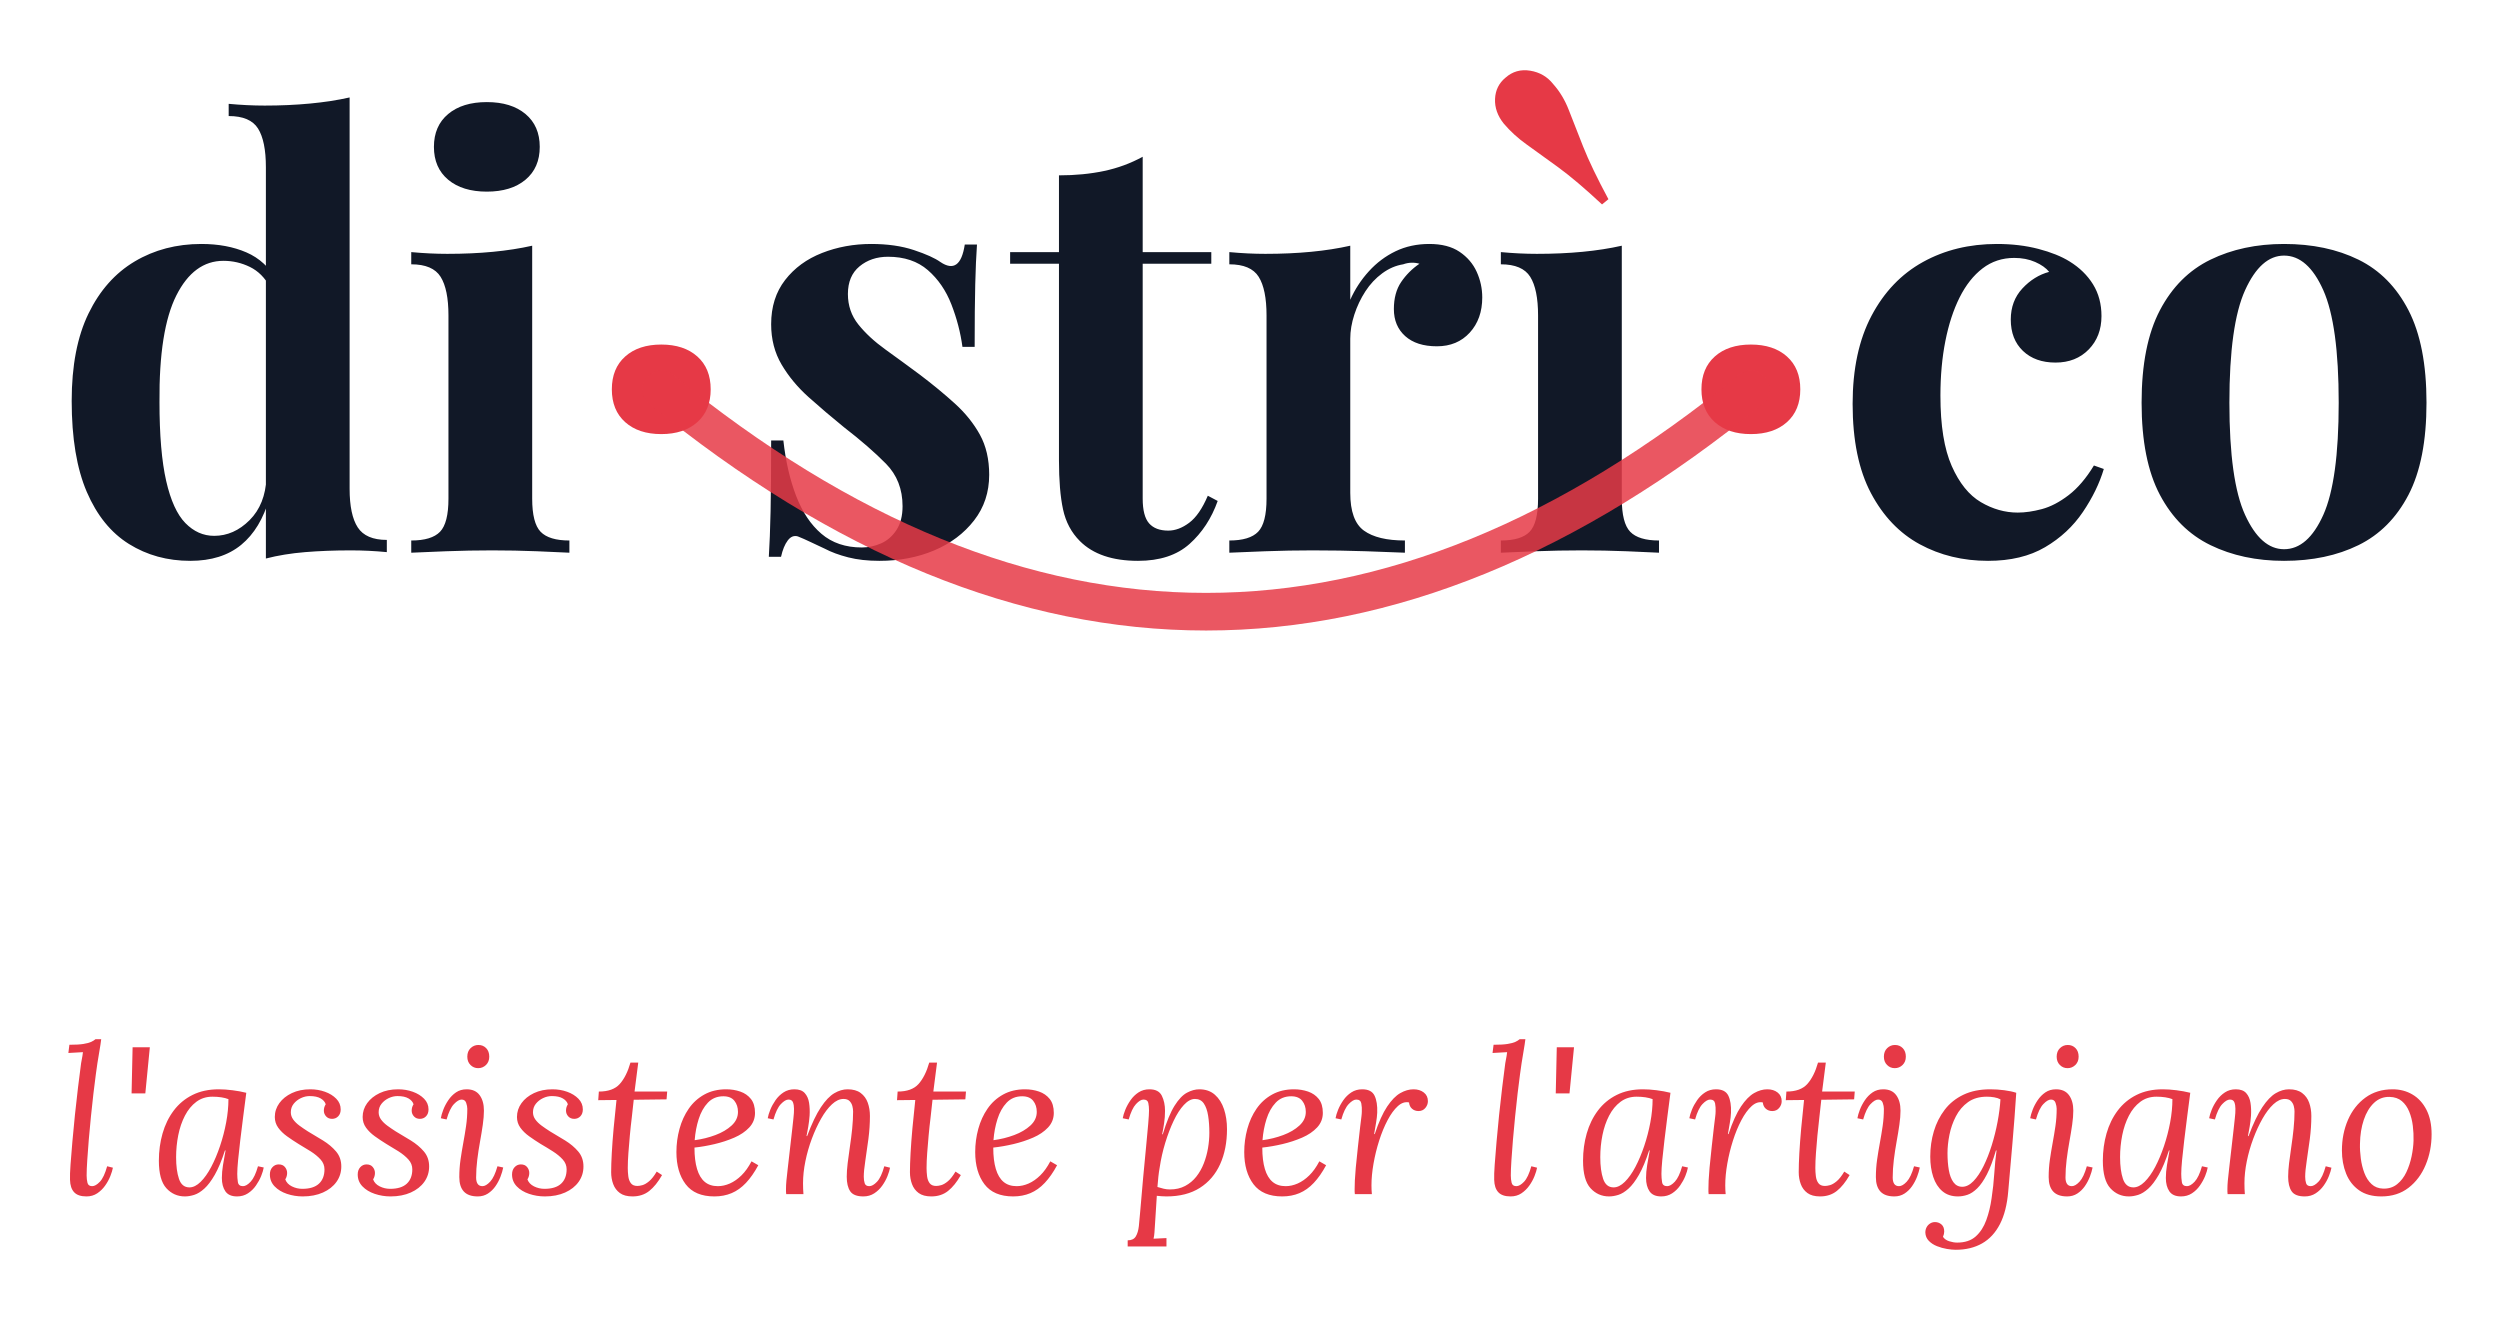
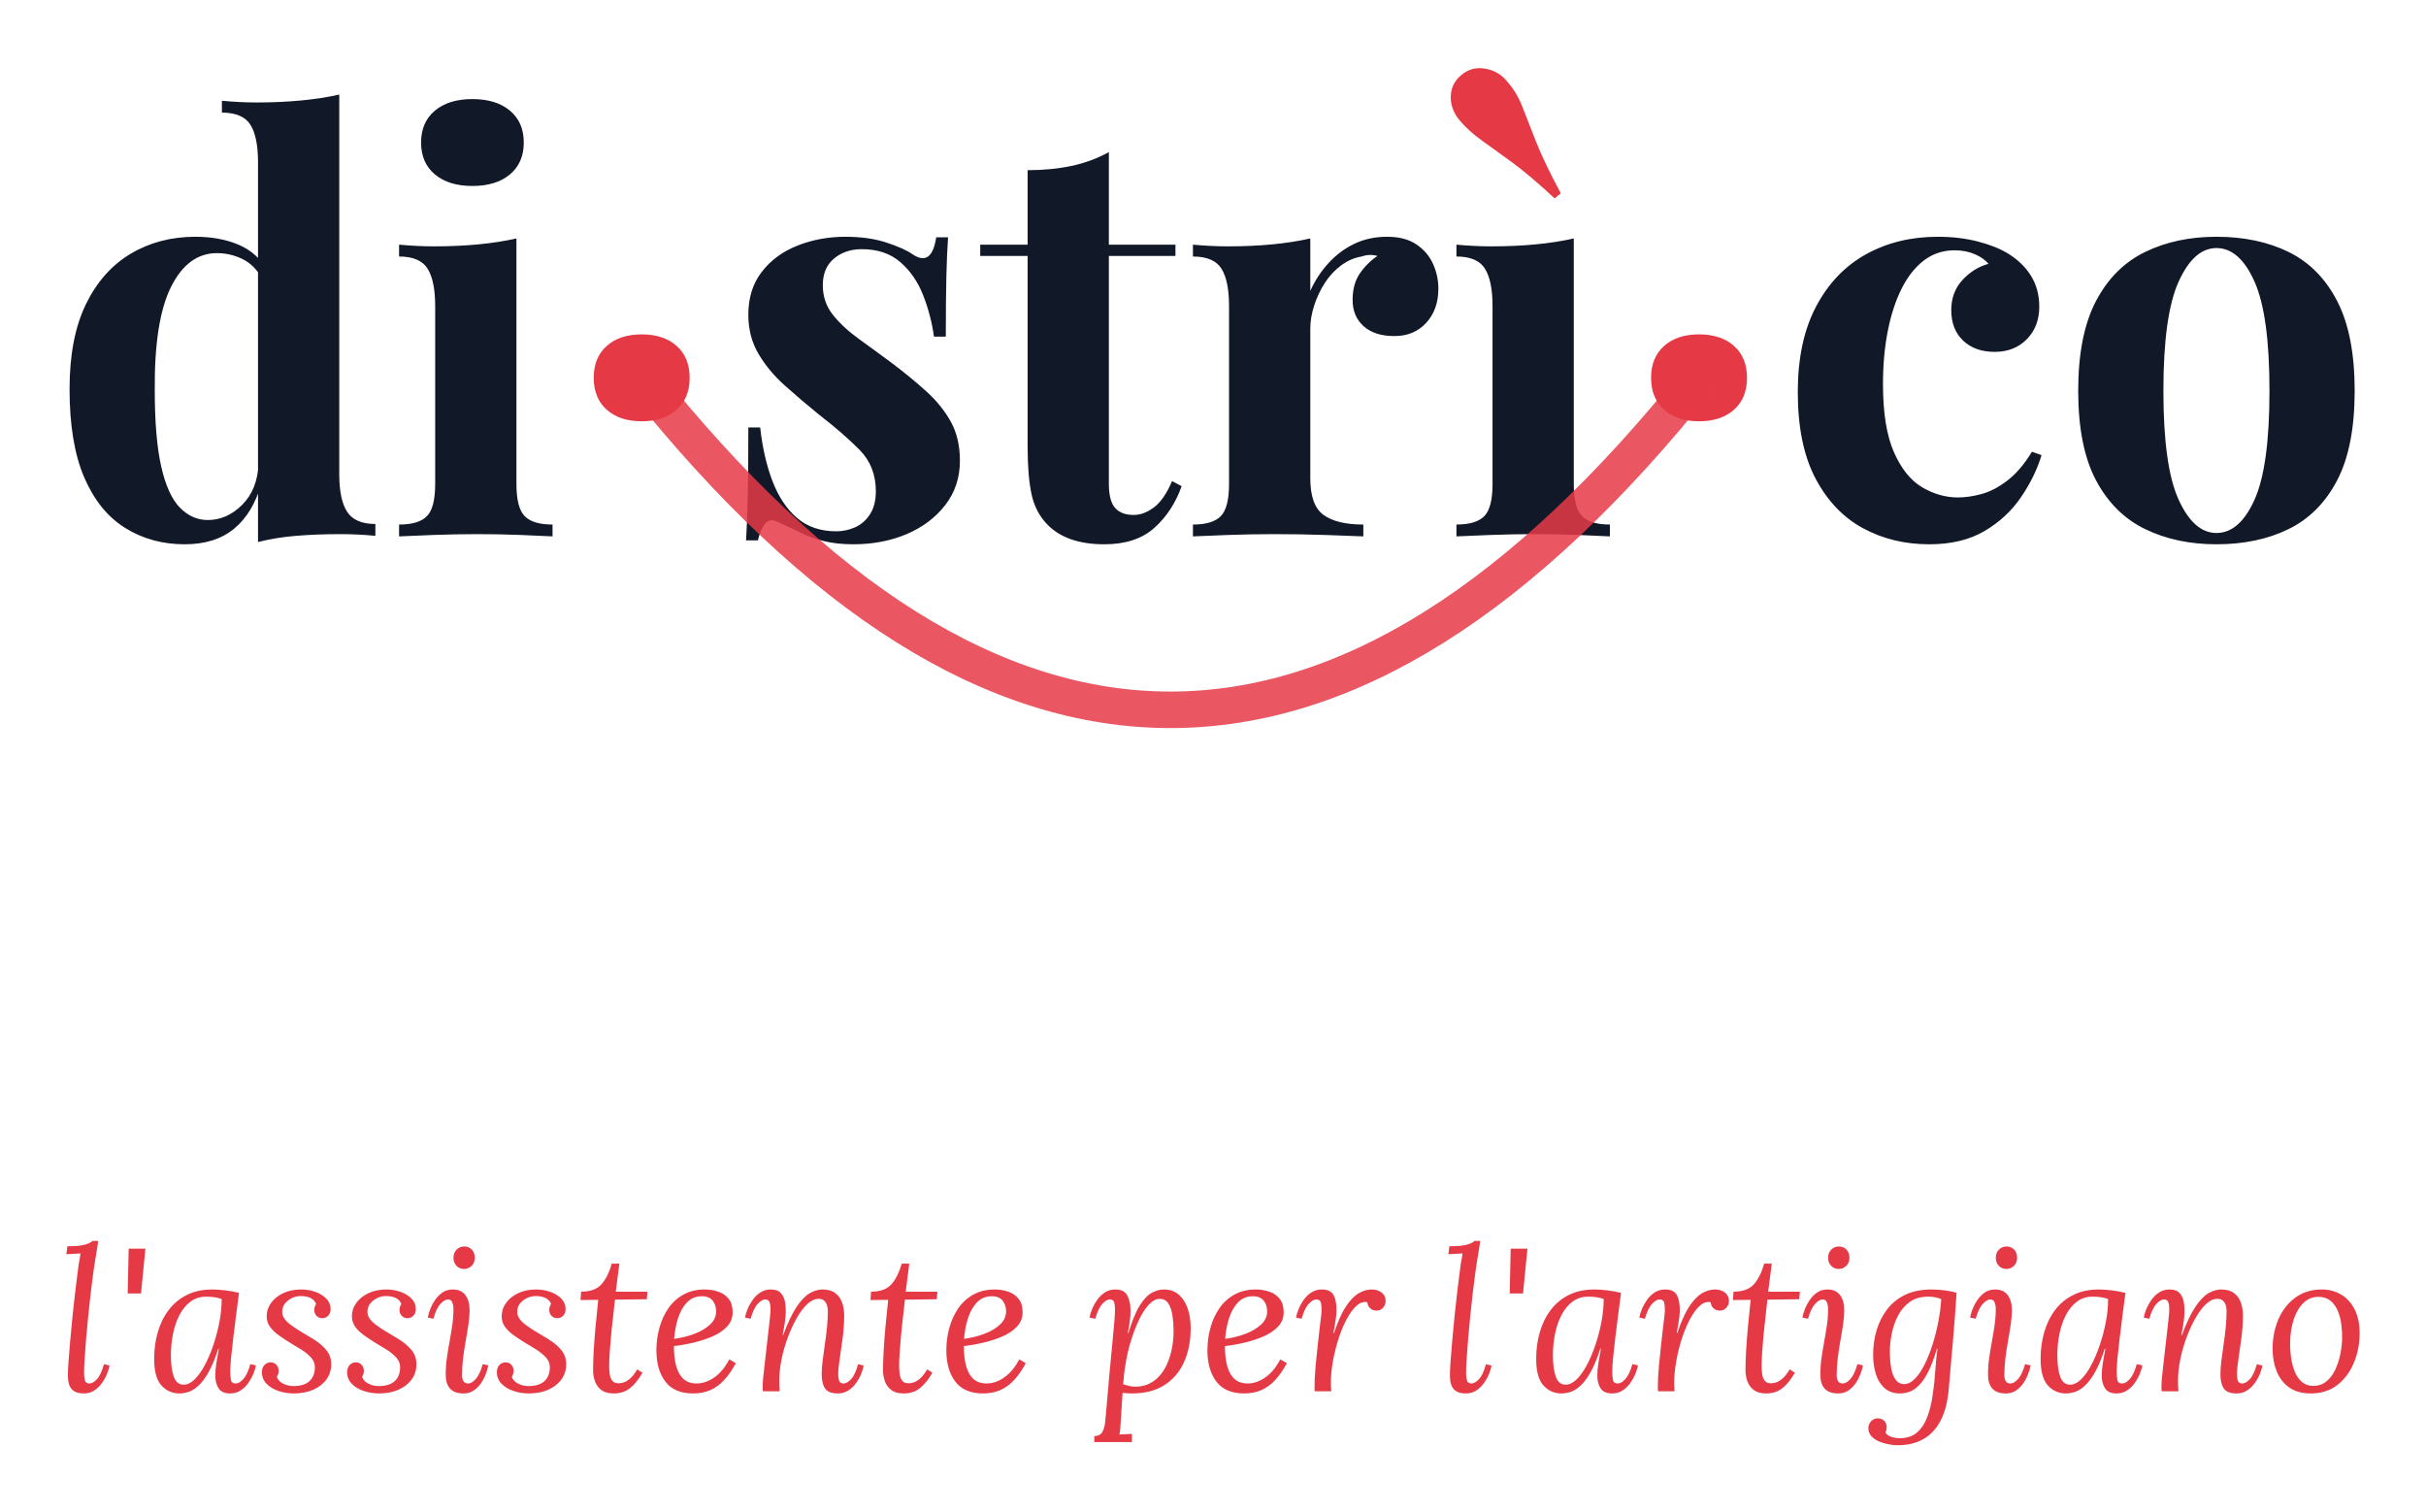
- <svg xmlns="http://www.w3.org/2000/svg" viewBox="-2.90 -32.32 146.19 77.08" role="img" aria-label="Districo - l'assistente per l'artigiano">
+ <svg xmlns="http://www.w3.org/2000/svg" viewBox="-2.90 -32.32 146.19 91.08" role="img" aria-label="Districo - l'assistente per l'artigiano">
  <path d="M17.544 -26.622V-3.74Q17.544 -2.21 18.02 -1.479Q18.496 -0.748 19.72 -0.748V-0.034Q18.666 -0.136 17.612 -0.136Q16.184 -0.136 14.943 -0.034Q13.702 0.068 12.648 0.34V-22.542Q12.648 -24.072 12.189 -24.803Q11.73 -25.534 10.472 -25.534V-26.248Q11.56 -26.146 12.58 -26.146Q13.974 -26.146 15.232 -26.265Q16.49 -26.384 17.544 -26.622ZM8.874 -18.054Q10.37 -18.054 11.509 -17.561Q12.648 -17.068 13.294 -15.912L12.886 -15.538Q12.444 -16.354 11.713 -16.711Q10.982 -17.068 10.166 -17.068Q8.432 -17.068 7.412 -15.045Q6.392 -13.022 6.426 -8.806Q6.426 -5.916 6.817 -4.199Q7.208 -2.482 7.939 -1.734Q8.67 -0.986 9.622 -0.986Q10.778 -0.986 11.696 -1.904Q12.614 -2.822 12.682 -4.386L12.852 -3.196Q12.342 -1.394 11.203 -0.459Q10.064 0.476 8.228 0.476Q6.222 0.476 4.641 -0.51Q3.06 -1.496 2.176 -3.553Q1.292 -5.61 1.292 -8.874Q1.292 -11.968 2.278 -13.991Q3.264 -16.014 4.981 -17.034Q6.698 -18.054 8.874 -18.054Z M25.568 -26.35Q26.996 -26.35 27.829 -25.653Q28.662 -24.956 28.662 -23.732Q28.662 -22.508 27.829 -21.811Q26.996 -21.114 25.568 -21.114Q24.14 -21.114 23.307 -21.811Q22.474 -22.508 22.474 -23.732Q22.474 -24.956 23.307 -25.653Q24.14 -26.35 25.568 -26.35ZM28.22 -17.952V-3.162Q28.22 -1.734 28.713 -1.224Q29.206 -0.714 30.396 -0.714V0.0Q29.784 -0.034 28.492 -0.085Q27.2 -0.136 25.874 -0.136Q24.548 -0.136 23.188 -0.085Q21.828 -0.034 21.148 0.0V-0.714Q22.338 -0.714 22.831 -1.224Q23.324 -1.734 23.324 -3.162V-13.872Q23.324 -15.402 22.865 -16.133Q22.406 -16.864 21.148 -16.864V-17.578Q22.236 -17.476 23.256 -17.476Q24.684 -17.476 25.925 -17.595Q27.166 -17.714 28.22 -17.952Z M48.042 -18.054Q49.47 -18.054 50.541 -17.697Q51.612 -17.34 52.088 -17.0Q53.244 -16.218 53.516 -18.02H54.23Q54.162 -17.068 54.128 -15.691Q54.094 -14.314 54.094 -12.036H53.38Q53.21 -13.294 52.734 -14.518Q52.258 -15.742 51.357 -16.524Q50.456 -17.306 49.028 -17.306Q48.042 -17.306 47.362 -16.745Q46.682 -16.184 46.682 -15.13Q46.682 -14.11 47.294 -13.345Q47.906 -12.58 48.875 -11.883Q49.844 -11.186 50.898 -10.404Q52.02 -9.554 52.938 -8.721Q53.856 -7.888 54.4 -6.902Q54.944 -5.916 54.944 -4.556Q54.944 -3.026 54.06 -1.887Q53.176 -0.748 51.731 -0.136Q50.286 0.476 48.518 0.476Q47.498 0.476 46.699 0.272Q45.9 0.068 45.322 -0.238Q44.88 -0.442 44.489 -0.629Q44.098 -0.816 43.758 -0.952Q43.418 -1.054 43.163 -0.714Q42.908 -0.374 42.772 0.238H42.058Q42.126 -0.85 42.16 -2.414Q42.194 -3.978 42.194 -6.562H42.908Q43.112 -4.726 43.656 -3.315Q44.2 -1.904 45.135 -1.105Q46.07 -0.306 47.498 -0.306Q48.076 -0.306 48.62 -0.544Q49.164 -0.782 49.521 -1.326Q49.878 -1.87 49.878 -2.72Q49.878 -4.216 48.909 -5.202Q47.94 -6.188 46.444 -7.344Q45.356 -8.228 44.387 -9.095Q43.418 -9.962 42.806 -10.999Q42.194 -12.036 42.194 -13.362Q42.194 -14.892 43.01 -15.946Q43.826 -17.0 45.169 -17.527Q46.512 -18.054 48.042 -18.054Z M63.92 -23.154V-17.578H67.932V-16.898H63.92V-3.162Q63.92 -2.142 64.294 -1.717Q64.668 -1.292 65.416 -1.292Q66.028 -1.292 66.64 -1.751Q67.252 -2.21 67.728 -3.332L68.306 -3.026Q67.762 -1.496 66.657 -0.51Q65.552 0.476 63.648 0.476Q62.526 0.476 61.676 0.187Q60.826 -0.102 60.248 -0.68Q59.5 -1.428 59.262 -2.533Q59.024 -3.638 59.024 -5.406V-16.898H56.168V-17.578H59.024V-22.066Q60.452 -22.066 61.659 -22.321Q62.866 -22.576 63.92 -23.154Z M80.682 -18.054Q81.77 -18.054 82.45 -17.595Q83.13 -17.136 83.453 -16.422Q83.776 -15.708 83.776 -14.926Q83.776 -13.668 83.045 -12.869Q82.314 -12.07 81.124 -12.07Q79.934 -12.07 79.271 -12.665Q78.608 -13.26 78.608 -14.246Q78.608 -15.198 79.033 -15.827Q79.458 -16.456 80.104 -16.898Q79.628 -17.034 79.152 -16.864Q78.506 -16.762 77.928 -16.337Q77.35 -15.912 76.942 -15.283Q76.534 -14.654 76.296 -13.923Q76.058 -13.192 76.058 -12.512V-3.502Q76.058 -1.87 76.857 -1.292Q77.656 -0.714 79.254 -0.714V0.0Q78.472 -0.034 76.976 -0.085Q75.48 -0.136 73.848 -0.136Q72.488 -0.136 71.094 -0.085Q69.7 -0.034 68.986 0.0V-0.714Q70.176 -0.714 70.669 -1.224Q71.162 -1.734 71.162 -3.162V-13.872Q71.162 -15.402 70.703 -16.133Q70.244 -16.864 68.986 -16.864V-17.578Q70.074 -17.476 71.094 -17.476Q72.522 -17.476 73.763 -17.595Q75.004 -17.714 76.058 -17.952V-14.79Q76.466 -15.708 77.146 -16.456Q77.826 -17.204 78.71 -17.629Q79.594 -18.054 80.682 -18.054Z M91.936 -17.952V-3.162Q91.936 -1.734 92.429 -1.224Q92.922 -0.714 94.112 -0.714V0.0Q93.5 -0.034 92.208 -0.085Q90.916 -0.136 89.59 -0.136Q88.264 -0.136 86.904 -0.085Q85.544 -0.034 84.864 0.0V-0.714Q86.054 -0.714 86.547 -1.224Q87.04 -1.734 87.04 -3.162V-13.872Q87.04 -15.402 86.581 -16.133Q86.122 -16.864 84.864 -16.864V-17.578Q85.952 -17.476 86.972 -17.476Q88.4 -17.476 89.641 -17.595Q90.882 -17.714 91.936 -17.952Z M113.866 -18.054Q115.192 -18.054 116.297 -17.765Q117.402 -17.476 118.116 -17.034Q119 -16.49 119.493 -15.691Q119.986 -14.892 119.986 -13.838Q119.986 -12.648 119.238 -11.883Q118.49 -11.118 117.3 -11.118Q116.11 -11.118 115.396 -11.798Q114.682 -12.478 114.682 -13.634Q114.682 -14.722 115.362 -15.453Q116.042 -16.184 116.926 -16.422Q116.654 -16.762 116.11 -17.0Q115.566 -17.238 114.886 -17.238Q113.832 -17.238 113.033 -16.626Q112.234 -16.014 111.69 -14.926Q111.146 -13.838 110.857 -12.376Q110.568 -10.914 110.568 -9.18Q110.568 -6.562 111.231 -5.066Q111.894 -3.57 112.931 -2.958Q113.968 -2.346 115.09 -2.346Q115.736 -2.346 116.501 -2.55Q117.266 -2.754 118.065 -3.366Q118.864 -3.978 119.544 -5.1L120.122 -4.896Q119.748 -3.638 118.898 -2.38Q118.048 -1.122 116.688 -0.323Q115.328 0.476 113.356 0.476Q111.146 0.476 109.361 -0.493Q107.576 -1.462 106.505 -3.485Q105.434 -5.508 105.434 -8.704Q105.434 -11.764 106.539 -13.855Q107.644 -15.946 109.548 -17.0Q111.452 -18.054 113.866 -18.054Z M130.662 -18.054Q133.144 -18.054 135.014 -17.136Q136.884 -16.218 137.938 -14.178Q138.992 -12.138 138.992 -8.772Q138.992 -5.406 137.938 -3.383Q136.884 -1.36 135.014 -0.442Q133.144 0.476 130.662 0.476Q128.248 0.476 126.361 -0.442Q124.474 -1.36 123.403 -3.383Q122.332 -5.406 122.332 -8.772Q122.332 -12.138 123.403 -14.178Q124.474 -16.218 126.361 -17.136Q128.248 -18.054 130.662 -18.054ZM130.662 -17.374Q129.302 -17.374 128.384 -15.351Q127.466 -13.328 127.466 -8.772Q127.466 -4.216 128.384 -2.21Q129.302 -0.204 130.662 -0.204Q132.056 -0.204 132.957 -2.21Q133.858 -4.216 133.858 -8.772Q133.858 -13.328 132.957 -15.351Q132.056 -17.374 130.662 -17.374Z" fill="#111827" />
  <path d="M35.768 -12.172Q37.094 -12.172 37.876 -11.475Q38.658 -10.778 38.658 -9.554Q38.658 -8.33 37.876 -7.633Q37.094 -6.936 35.768 -6.936Q34.442 -6.936 33.66 -7.633Q32.878 -8.33 32.878 -9.554Q32.878 -10.778 33.66 -11.475Q34.442 -12.172 35.768 -12.172Z M85.136 -27.778Q85.748 -28.322 86.581 -28.186Q87.414 -28.05 87.924 -27.404Q88.502 -26.758 88.842 -25.874Q89.182 -24.99 89.675 -23.749Q90.168 -22.508 91.154 -20.672L90.78 -20.366Q89.284 -21.76 88.213 -22.542Q87.142 -23.324 86.377 -23.868Q85.612 -24.412 85.034 -25.092Q84.49 -25.772 84.524 -26.537Q84.558 -27.302 85.136 -27.778Z M99.484 -12.172Q100.81 -12.172 101.592 -11.475Q102.374 -10.778 102.374 -9.554Q102.374 -8.33 101.592 -7.633Q100.81 -6.936 99.484 -6.936Q98.158 -6.936 97.376 -7.633Q96.594 -8.33 96.594 -9.554Q96.594 -10.778 97.376 -11.475Q98.158 -12.172 99.484 -12.172Z" fill="#e63946" />
-   <path d="M 35.77 -9.55 Q 67.63 16.45 99.48 -9.55" fill="none" stroke="#e63946" stroke-width="2.2" stroke-linecap="round" opacity="0.85" />
-   <g transform="translate(0.45 37.51)">
+   <path d="M 35.77 -9.55 Q 67.63 30.45 99.48 -9.55" fill="none" stroke="#e63946" stroke-width="2.2" stroke-linecap="round" opacity="0.85" />
+   <g transform="translate(0.45 51.51)">
    <path d="M2.568 -9.06Q2.532 -8.76 2.466 -8.388Q2.4 -8.016 2.346 -7.656Q2.292 -7.296 2.256 -7.02Q2.184 -6.516 2.112 -5.874Q2.04 -5.232 1.968 -4.542Q1.896 -3.852 1.842 -3.192Q1.788 -2.532 1.752 -1.986Q1.716 -1.44 1.716 -1.092Q1.716 -0.864 1.764 -0.666Q1.812 -0.468 2.04 -0.468Q2.244 -0.468 2.49 -0.726Q2.736 -0.984 2.916 -1.632L3.252 -1.548Q3.216 -1.344 3.102 -1.056Q2.988 -0.768 2.796 -0.498Q2.604 -0.228 2.334 -0.048Q2.064 0.132 1.704 0.132Q1.212 0.132 0.984 -0.114Q0.756 -0.36 0.744 -0.84Q0.732 -1.14 0.774 -1.728Q0.816 -2.316 0.882 -3.066Q0.948 -3.816 1.032 -4.638Q1.116 -5.46 1.212 -6.24Q1.308 -7.02 1.392 -7.656Q1.452 -7.98 1.47 -8.082Q1.488 -8.184 1.5 -8.304Q1.284 -8.292 1.074 -8.28Q0.864 -8.268 0.648 -8.256L0.708 -8.736Q1.236 -8.736 1.53 -8.784Q1.824 -8.832 1.98 -8.904Q2.136 -8.976 2.232 -9.06Z M5.412 -8.592 5.148 -5.892H4.344L4.404 -8.592Z M9.444 -6.132Q9.804 -6.132 10.236 -6.078Q10.668 -6.024 11.052 -5.928Q10.956 -5.208 10.866 -4.494Q10.776 -3.78 10.698 -3.138Q10.62 -2.496 10.572 -1.986Q10.524 -1.476 10.524 -1.188Q10.524 -0.948 10.56 -0.708Q10.596 -0.468 10.86 -0.468Q11.064 -0.468 11.31 -0.732Q11.556 -0.996 11.736 -1.632L12.072 -1.56Q12.036 -1.344 11.922 -1.062Q11.808 -0.78 11.616 -0.504Q11.424 -0.228 11.148 -0.048Q10.872 0.132 10.512 0.132Q10.032 0.132 9.828 -0.168Q9.624 -0.468 9.624 -0.948Q9.624 -1.296 9.69 -1.704Q9.756 -2.112 9.84 -2.556H9.804Q9.516 -1.668 9.21 -1.134Q8.904 -0.6 8.598 -0.324Q8.292 -0.048 8.004 0.042Q7.716 0.132 7.464 0.132Q6.816 0.132 6.378 -0.348Q5.94 -0.828 5.94 -1.956Q5.94 -2.796 6.156 -3.552Q6.372 -4.308 6.81 -4.89Q7.248 -5.472 7.908 -5.802Q8.568 -6.132 9.444 -6.132ZM9.072 -5.7Q8.532 -5.7 8.13 -5.4Q7.728 -5.1 7.464 -4.59Q7.2 -4.08 7.074 -3.45Q6.948 -2.82 6.948 -2.16Q6.948 -1.392 7.116 -0.894Q7.284 -0.396 7.728 -0.396Q8.052 -0.396 8.382 -0.72Q8.712 -1.044 9.0 -1.59Q9.288 -2.136 9.516 -2.814Q9.744 -3.492 9.876 -4.2Q10.008 -4.908 10.008 -5.556Q9.828 -5.628 9.588 -5.664Q9.348 -5.7 9.072 -5.7Z M14.352 0.132Q13.872 0.132 13.428 -0.018Q12.984 -0.168 12.708 -0.456Q12.432 -0.744 12.432 -1.152Q12.432 -1.416 12.582 -1.578Q12.732 -1.74 12.948 -1.74Q13.188 -1.74 13.314 -1.584Q13.44 -1.428 13.44 -1.236Q13.44 -1.152 13.416 -1.056Q13.392 -0.96 13.332 -0.864Q13.428 -0.6 13.716 -0.456Q14.004 -0.312 14.328 -0.312Q14.976 -0.312 15.3 -0.612Q15.624 -0.912 15.624 -1.452Q15.624 -1.776 15.396 -2.028Q15.168 -2.28 14.82 -2.502Q14.472 -2.724 14.1 -2.94Q13.752 -3.156 13.434 -3.384Q13.116 -3.612 12.918 -3.888Q12.72 -4.164 12.72 -4.512Q12.72 -4.956 12.984 -5.322Q13.248 -5.688 13.716 -5.91Q14.184 -6.132 14.796 -6.132Q15.252 -6.132 15.654 -5.988Q16.056 -5.844 16.314 -5.58Q16.572 -5.316 16.572 -4.956Q16.572 -4.704 16.428 -4.554Q16.284 -4.404 16.068 -4.404Q15.852 -4.404 15.72 -4.548Q15.588 -4.692 15.588 -4.884Q15.588 -4.98 15.612 -5.07Q15.636 -5.16 15.696 -5.256Q15.636 -5.46 15.402 -5.598Q15.168 -5.736 14.76 -5.736Q14.496 -5.736 14.244 -5.616Q13.992 -5.496 13.824 -5.286Q13.656 -5.076 13.656 -4.788Q13.656 -4.56 13.794 -4.368Q13.932 -4.176 14.16 -4.008Q14.388 -3.84 14.652 -3.672Q15.084 -3.42 15.54 -3.138Q15.996 -2.856 16.302 -2.496Q16.608 -2.136 16.608 -1.62Q16.608 -1.116 16.326 -0.72Q16.044 -0.324 15.534 -0.096Q15.024 0.132 14.352 0.132Z M19.488 0.132Q19.008 0.132 18.564 -0.018Q18.12 -0.168 17.844 -0.456Q17.568 -0.744 17.568 -1.152Q17.568 -1.416 17.718 -1.578Q17.868 -1.74 18.084 -1.74Q18.324 -1.74 18.45 -1.584Q18.576 -1.428 18.576 -1.236Q18.576 -1.152 18.552 -1.056Q18.528 -0.96 18.468 -0.864Q18.564 -0.6 18.852 -0.456Q19.14 -0.312 19.464 -0.312Q20.112 -0.312 20.436 -0.612Q20.76 -0.912 20.76 -1.452Q20.76 -1.776 20.532 -2.028Q20.304 -2.28 19.956 -2.502Q19.608 -2.724 19.236 -2.94Q18.888 -3.156 18.57 -3.384Q18.252 -3.612 18.054 -3.888Q17.856 -4.164 17.856 -4.512Q17.856 -4.956 18.12 -5.322Q18.384 -5.688 18.852 -5.91Q19.32 -6.132 19.932 -6.132Q20.388 -6.132 20.79 -5.988Q21.192 -5.844 21.45 -5.58Q21.708 -5.316 21.708 -4.956Q21.708 -4.704 21.564 -4.554Q21.42 -4.404 21.204 -4.404Q20.988 -4.404 20.856 -4.548Q20.724 -4.692 20.724 -4.884Q20.724 -4.98 20.748 -5.07Q20.772 -5.16 20.832 -5.256Q20.772 -5.46 20.538 -5.598Q20.304 -5.736 19.896 -5.736Q19.632 -5.736 19.38 -5.616Q19.128 -5.496 18.96 -5.286Q18.792 -5.076 18.792 -4.788Q18.792 -4.56 18.93 -4.368Q19.068 -4.176 19.296 -4.008Q19.524 -3.84 19.788 -3.672Q20.22 -3.42 20.676 -3.138Q21.132 -2.856 21.438 -2.496Q21.744 -2.136 21.744 -1.62Q21.744 -1.116 21.462 -0.72Q21.18 -0.324 20.67 -0.096Q20.16 0.132 19.488 0.132Z M23.94 -6.132Q24.444 -6.132 24.696 -5.79Q24.948 -5.448 24.948 -4.884Q24.948 -4.524 24.882 -4.062Q24.816 -3.6 24.72 -3.072Q24.624 -2.544 24.558 -2.01Q24.492 -1.476 24.492 -0.972Q24.492 -0.732 24.582 -0.6Q24.672 -0.468 24.864 -0.468Q25.068 -0.468 25.314 -0.732Q25.56 -0.996 25.74 -1.632L26.076 -1.56Q26.028 -1.308 25.914 -1.014Q25.8 -0.72 25.62 -0.462Q25.44 -0.204 25.182 -0.036Q24.924 0.132 24.588 0.132Q24.036 0.132 23.772 -0.156Q23.508 -0.444 23.508 -0.996Q23.508 -1.524 23.58 -2.022Q23.652 -2.52 23.742 -3.006Q23.832 -3.492 23.904 -3.984Q23.976 -4.476 23.976 -4.992Q23.976 -5.148 23.91 -5.34Q23.844 -5.532 23.64 -5.532Q23.448 -5.532 23.196 -5.268Q22.944 -5.004 22.764 -4.368L22.428 -4.44Q22.464 -4.656 22.572 -4.938Q22.68 -5.22 22.866 -5.496Q23.052 -5.772 23.316 -5.952Q23.58 -6.132 23.94 -6.132ZM24.624 -8.724Q24.9 -8.724 25.08 -8.538Q25.26 -8.352 25.26 -8.04Q25.26 -7.74 25.068 -7.554Q24.876 -7.368 24.612 -7.368Q24.348 -7.368 24.162 -7.554Q23.976 -7.74 23.976 -8.04Q23.976 -8.352 24.168 -8.538Q24.36 -8.724 24.624 -8.724Z M28.512 0.132Q28.032 0.132 27.588 -0.018Q27.144 -0.168 26.868 -0.456Q26.592 -0.744 26.592 -1.152Q26.592 -1.416 26.742 -1.578Q26.892 -1.74 27.108 -1.74Q27.348 -1.74 27.474 -1.584Q27.6 -1.428 27.6 -1.236Q27.6 -1.152 27.576 -1.056Q27.552 -0.96 27.492 -0.864Q27.588 -0.6 27.876 -0.456Q28.164 -0.312 28.488 -0.312Q29.136 -0.312 29.46 -0.612Q29.784 -0.912 29.784 -1.452Q29.784 -1.776 29.556 -2.028Q29.328 -2.28 28.98 -2.502Q28.632 -2.724 28.26 -2.94Q27.912 -3.156 27.594 -3.384Q27.276 -3.612 27.078 -3.888Q26.88 -4.164 26.88 -4.512Q26.88 -4.956 27.144 -5.322Q27.408 -5.688 27.876 -5.91Q28.344 -6.132 28.956 -6.132Q29.412 -6.132 29.814 -5.988Q30.216 -5.844 30.474 -5.58Q30.732 -5.316 30.732 -4.956Q30.732 -4.704 30.588 -4.554Q30.444 -4.404 30.228 -4.404Q30.012 -4.404 29.88 -4.548Q29.748 -4.692 29.748 -4.884Q29.748 -4.98 29.772 -5.07Q29.796 -5.16 29.856 -5.256Q29.796 -5.46 29.562 -5.598Q29.328 -5.736 28.92 -5.736Q28.656 -5.736 28.404 -5.616Q28.152 -5.496 27.984 -5.286Q27.816 -5.076 27.816 -4.788Q27.816 -4.56 27.954 -4.368Q28.092 -4.176 28.32 -4.008Q28.548 -3.84 28.812 -3.672Q29.244 -3.42 29.7 -3.138Q30.156 -2.856 30.462 -2.496Q30.768 -2.136 30.768 -1.62Q30.768 -1.116 30.486 -0.72Q30.204 -0.324 29.694 -0.096Q29.184 0.132 28.512 0.132Z M33.972 -7.692 33.756 -6.0H35.664L35.628 -5.544L33.708 -5.52Q33.66 -5.016 33.594 -4.482Q33.528 -3.948 33.48 -3.42Q33.432 -2.892 33.396 -2.406Q33.36 -1.92 33.36 -1.524Q33.36 -1.296 33.39 -1.05Q33.42 -0.804 33.54 -0.642Q33.66 -0.48 33.924 -0.48Q34.044 -0.48 34.218 -0.528Q34.392 -0.576 34.608 -0.756Q34.824 -0.936 35.052 -1.32L35.364 -1.116Q35.016 -0.504 34.614 -0.186Q34.212 0.132 33.636 0.132Q33.168 0.132 32.898 -0.066Q32.628 -0.264 32.508 -0.588Q32.388 -0.912 32.388 -1.284Q32.388 -1.74 32.424 -2.394Q32.46 -3.048 32.532 -3.846Q32.604 -4.644 32.7 -5.508L31.632 -5.496L31.668 -6.0Q32.496 -6.0 32.892 -6.444Q33.288 -6.888 33.516 -7.692Z M39.12 -6.132Q39.552 -6.132 39.936 -6.0Q40.32 -5.868 40.56 -5.568Q40.8 -5.268 40.8 -4.752Q40.8 -4.26 40.464 -3.9Q40.128 -3.54 39.588 -3.306Q39.048 -3.072 38.436 -2.928Q37.824 -2.784 37.26 -2.724Q37.26 -1.98 37.41 -1.476Q37.56 -0.972 37.86 -0.72Q38.16 -0.468 38.628 -0.468Q38.976 -0.468 39.33 -0.624Q39.684 -0.78 40.008 -1.098Q40.332 -1.416 40.596 -1.92L40.992 -1.692Q40.656 -1.068 40.272 -0.66Q39.888 -0.252 39.432 -0.06Q38.976 0.132 38.424 0.132Q37.284 0.132 36.744 -0.582Q36.204 -1.296 36.204 -2.46Q36.204 -3.156 36.384 -3.816Q36.564 -4.476 36.924 -4.998Q37.284 -5.52 37.836 -5.826Q38.388 -6.132 39.12 -6.132ZM38.952 -5.724Q38.4 -5.724 38.046 -5.352Q37.692 -4.98 37.506 -4.392Q37.32 -3.804 37.272 -3.156Q37.908 -3.24 38.484 -3.456Q39.06 -3.672 39.432 -4.014Q39.804 -4.356 39.804 -4.812Q39.804 -5.196 39.594 -5.46Q39.384 -5.724 38.952 -5.724Z M47.136 0.132Q46.572 0.132 46.368 -0.168Q46.164 -0.468 46.164 -1.02Q46.164 -1.356 46.218 -1.812Q46.272 -2.268 46.35 -2.784Q46.428 -3.3 46.482 -3.828Q46.536 -4.356 46.536 -4.836Q46.536 -4.98 46.494 -5.148Q46.452 -5.316 46.332 -5.442Q46.212 -5.568 45.972 -5.568Q45.636 -5.568 45.3 -5.256Q44.964 -4.944 44.664 -4.416Q44.364 -3.888 44.124 -3.246Q43.884 -2.604 43.746 -1.926Q43.608 -1.248 43.608 -0.636Q43.608 -0.456 43.614 -0.306Q43.62 -0.156 43.632 0.0H42.624Q42.612 -0.084 42.612 -0.15Q42.612 -0.216 42.612 -0.312Q42.612 -0.516 42.636 -0.786Q42.66 -1.056 42.714 -1.506Q42.768 -1.956 42.852 -2.712Q42.936 -3.42 42.978 -3.816Q43.02 -4.212 43.044 -4.422Q43.068 -4.632 43.074 -4.746Q43.08 -4.86 43.08 -4.992Q43.08 -5.208 43.02 -5.37Q42.96 -5.532 42.756 -5.532Q42.564 -5.532 42.312 -5.268Q42.06 -5.004 41.88 -4.368L41.544 -4.44Q41.58 -4.656 41.694 -4.938Q41.808 -5.22 42.0 -5.496Q42.192 -5.772 42.468 -5.952Q42.744 -6.132 43.104 -6.132Q43.512 -6.132 43.71 -5.91Q43.908 -5.688 43.962 -5.34Q44.016 -4.992 43.992 -4.596Q43.968 -4.26 43.914 -3.948Q43.86 -3.636 43.812 -3.396H43.848Q44.256 -4.488 44.652 -5.082Q45.048 -5.676 45.438 -5.904Q45.828 -6.132 46.212 -6.132Q46.692 -6.132 46.98 -5.916Q47.268 -5.7 47.394 -5.346Q47.52 -4.992 47.52 -4.572Q47.52 -3.912 47.43 -3.222Q47.34 -2.532 47.25 -1.95Q47.16 -1.368 47.16 -1.02Q47.16 -0.804 47.214 -0.636Q47.268 -0.468 47.484 -0.468Q47.688 -0.468 47.934 -0.726Q48.18 -0.984 48.36 -1.632L48.696 -1.548Q48.66 -1.344 48.546 -1.056Q48.432 -0.768 48.24 -0.498Q48.048 -0.228 47.772 -0.048Q47.496 0.132 47.136 0.132Z M51.444 -7.692 51.228 -6.0H53.136L53.1 -5.544L51.18 -5.52Q51.132 -5.016 51.066 -4.482Q51.0 -3.948 50.952 -3.42Q50.904 -2.892 50.868 -2.406Q50.832 -1.92 50.832 -1.524Q50.832 -1.296 50.862 -1.05Q50.892 -0.804 51.012 -0.642Q51.132 -0.48 51.396 -0.48Q51.516 -0.48 51.69 -0.528Q51.864 -0.576 52.08 -0.756Q52.296 -0.936 52.524 -1.32L52.836 -1.116Q52.488 -0.504 52.086 -0.186Q51.684 0.132 51.108 0.132Q50.64 0.132 50.37 -0.066Q50.1 -0.264 49.98 -0.588Q49.86 -0.912 49.86 -1.284Q49.86 -1.74 49.896 -2.394Q49.932 -3.048 50.004 -3.846Q50.076 -4.644 50.172 -5.508L49.104 -5.496L49.14 -6.0Q49.968 -6.0 50.364 -6.444Q50.76 -6.888 50.988 -7.692Z M56.592 -6.132Q57.024 -6.132 57.408 -6.0Q57.792 -5.868 58.032 -5.568Q58.272 -5.268 58.272 -4.752Q58.272 -4.26 57.936 -3.9Q57.6 -3.54 57.06 -3.306Q56.52 -3.072 55.908 -2.928Q55.296 -2.784 54.732 -2.724Q54.732 -1.98 54.882 -1.476Q55.032 -0.972 55.332 -0.72Q55.632 -0.468 56.1 -0.468Q56.448 -0.468 56.802 -0.624Q57.156 -0.78 57.48 -1.098Q57.804 -1.416 58.068 -1.92L58.464 -1.692Q58.128 -1.068 57.744 -0.66Q57.36 -0.252 56.904 -0.06Q56.448 0.132 55.896 0.132Q54.756 0.132 54.216 -0.582Q53.676 -1.296 53.676 -2.46Q53.676 -3.156 53.856 -3.816Q54.036 -4.476 54.396 -4.998Q54.756 -5.52 55.308 -5.826Q55.86 -6.132 56.592 -6.132ZM56.424 -5.724Q55.872 -5.724 55.518 -5.352Q55.164 -4.98 54.978 -4.392Q54.792 -3.804 54.744 -3.156Q55.38 -3.24 55.956 -3.456Q56.532 -3.672 56.904 -4.014Q57.276 -4.356 57.276 -4.812Q57.276 -5.196 57.066 -5.46Q56.856 -5.724 56.424 -5.724Z  M62.592 3.06V2.7Q62.928 2.7 63.066 2.472Q63.204 2.244 63.246 1.866Q63.288 1.488 63.324 1.02Q63.408 -0.012 63.498 -0.978Q63.588 -1.944 63.666 -2.742Q63.744 -3.54 63.792 -4.104Q63.84 -4.668 63.84 -4.896Q63.84 -5.136 63.798 -5.334Q63.756 -5.532 63.516 -5.532Q63.324 -5.532 63.078 -5.268Q62.832 -5.004 62.652 -4.368L62.304 -4.44Q62.34 -4.656 62.454 -4.938Q62.568 -5.22 62.76 -5.496Q62.952 -5.772 63.228 -5.952Q63.504 -6.132 63.864 -6.132Q64.404 -6.132 64.59 -5.754Q64.776 -5.376 64.776 -4.872Q64.776 -4.512 64.722 -4.146Q64.668 -3.78 64.608 -3.504H64.644Q64.98 -4.608 65.334 -5.172Q65.688 -5.736 66.06 -5.934Q66.432 -6.132 66.78 -6.132Q67.332 -6.132 67.692 -5.814Q68.052 -5.496 68.226 -4.968Q68.4 -4.44 68.4 -3.804Q68.4 -2.64 67.998 -1.752Q67.596 -0.864 66.81 -0.366Q66.024 0.132 64.86 0.132Q64.704 0.132 64.566 0.12Q64.428 0.108 64.296 0.096Q64.236 1.008 64.206 1.506Q64.176 2.004 64.158 2.238Q64.14 2.472 64.104 2.604Q64.296 2.592 64.482 2.586Q64.668 2.58 64.86 2.568V3.06ZM65.064 -0.276Q65.568 -0.276 65.952 -0.48Q66.336 -0.684 66.606 -1.026Q66.876 -1.368 67.044 -1.8Q67.212 -2.232 67.29 -2.694Q67.368 -3.156 67.368 -3.588Q67.368 -4.14 67.296 -4.59Q67.224 -5.04 67.044 -5.304Q66.864 -5.568 66.528 -5.568Q66.204 -5.568 65.88 -5.22Q65.556 -4.872 65.28 -4.29Q65.004 -3.708 64.788 -3.0Q64.572 -2.292 64.464 -1.56Q64.416 -1.296 64.386 -1.014Q64.356 -0.732 64.332 -0.42Q64.524 -0.36 64.698 -0.318Q64.872 -0.276 65.064 -0.276Z M72.324 -6.132Q72.756 -6.132 73.14 -6.0Q73.524 -5.868 73.764 -5.568Q74.004 -5.268 74.004 -4.752Q74.004 -4.26 73.668 -3.9Q73.332 -3.54 72.792 -3.306Q72.252 -3.072 71.64 -2.928Q71.028 -2.784 70.464 -2.724Q70.464 -1.98 70.614 -1.476Q70.764 -0.972 71.064 -0.72Q71.364 -0.468 71.832 -0.468Q72.18 -0.468 72.534 -0.624Q72.888 -0.78 73.212 -1.098Q73.536 -1.416 73.8 -1.92L74.196 -1.692Q73.86 -1.068 73.476 -0.66Q73.092 -0.252 72.636 -0.06Q72.18 0.132 71.628 0.132Q70.488 0.132 69.948 -0.582Q69.408 -1.296 69.408 -2.46Q69.408 -3.156 69.588 -3.816Q69.768 -4.476 70.128 -4.998Q70.488 -5.52 71.04 -5.826Q71.592 -6.132 72.324 -6.132ZM72.156 -5.724Q71.604 -5.724 71.25 -5.352Q70.896 -4.98 70.71 -4.392Q70.524 -3.804 70.476 -3.156Q71.112 -3.24 71.688 -3.456Q72.264 -3.672 72.636 -4.014Q73.008 -4.356 73.008 -4.812Q73.008 -5.196 72.798 -5.46Q72.588 -5.724 72.156 -5.724Z M75.876 0.0Q75.864 -0.084 75.864 -0.15Q75.864 -0.216 75.864 -0.312Q75.864 -0.516 75.876 -0.798Q75.888 -1.08 75.93 -1.548Q75.972 -2.016 76.056 -2.772Q76.14 -3.552 76.188 -3.948Q76.236 -4.344 76.26 -4.53Q76.284 -4.716 76.284 -4.836Q76.296 -5.076 76.254 -5.304Q76.212 -5.532 75.96 -5.532Q75.768 -5.532 75.516 -5.268Q75.264 -5.004 75.084 -4.368L74.748 -4.44Q74.784 -4.656 74.898 -4.938Q75.012 -5.22 75.204 -5.496Q75.396 -5.772 75.672 -5.952Q75.948 -6.132 76.308 -6.132Q76.848 -6.132 77.028 -5.76Q77.208 -5.388 77.184 -4.764Q77.172 -4.5 77.118 -4.182Q77.064 -3.864 77.004 -3.516H77.04Q77.388 -4.56 77.766 -5.124Q78.144 -5.688 78.534 -5.91Q78.924 -6.132 79.308 -6.132Q79.668 -6.132 79.908 -5.946Q80.148 -5.76 80.148 -5.436Q80.148 -5.22 79.998 -5.04Q79.848 -4.86 79.596 -4.86Q79.38 -4.86 79.224 -4.992Q79.068 -5.124 79.044 -5.364Q78.708 -5.436 78.39 -5.148Q78.072 -4.86 77.79 -4.326Q77.508 -3.792 77.298 -3.132Q77.088 -2.472 76.968 -1.788Q76.848 -1.104 76.848 -0.516Q76.848 -0.336 76.854 -0.246Q76.86 -0.156 76.872 0.0Z  M85.848 -9.06Q85.812 -8.76 85.746 -8.388Q85.68 -8.016 85.626 -7.656Q85.572 -7.296 85.536 -7.02Q85.464 -6.516 85.392 -5.874Q85.32 -5.232 85.248 -4.542Q85.176 -3.852 85.122 -3.192Q85.068 -2.532 85.032 -1.986Q84.996 -1.44 84.996 -1.092Q84.996 -0.864 85.044 -0.666Q85.092 -0.468 85.32 -0.468Q85.524 -0.468 85.77 -0.726Q86.016 -0.984 86.196 -1.632L86.532 -1.548Q86.496 -1.344 86.382 -1.056Q86.268 -0.768 86.076 -0.498Q85.884 -0.228 85.614 -0.048Q85.344 0.132 84.984 0.132Q84.492 0.132 84.264 -0.114Q84.036 -0.36 84.024 -0.84Q84.012 -1.14 84.054 -1.728Q84.096 -2.316 84.162 -3.066Q84.228 -3.816 84.312 -4.638Q84.396 -5.46 84.492 -6.24Q84.588 -7.02 84.672 -7.656Q84.732 -7.98 84.75 -8.082Q84.768 -8.184 84.78 -8.304Q84.564 -8.292 84.354 -8.28Q84.144 -8.268 83.928 -8.256L83.988 -8.736Q84.516 -8.736 84.81 -8.784Q85.104 -8.832 85.26 -8.904Q85.416 -8.976 85.512 -9.06Z M88.692 -8.592 88.428 -5.892H87.624L87.684 -8.592Z M92.724 -6.132Q93.084 -6.132 93.516 -6.078Q93.948 -6.024 94.332 -5.928Q94.236 -5.208 94.146 -4.494Q94.056 -3.78 93.978 -3.138Q93.9 -2.496 93.852 -1.986Q93.804 -1.476 93.804 -1.188Q93.804 -0.948 93.84 -0.708Q93.876 -0.468 94.14 -0.468Q94.344 -0.468 94.59 -0.732Q94.836 -0.996 95.016 -1.632L95.352 -1.56Q95.316 -1.344 95.202 -1.062Q95.088 -0.78 94.896 -0.504Q94.704 -0.228 94.428 -0.048Q94.152 0.132 93.792 0.132Q93.312 0.132 93.108 -0.168Q92.904 -0.468 92.904 -0.948Q92.904 -1.296 92.97 -1.704Q93.036 -2.112 93.12 -2.556H93.084Q92.796 -1.668 92.49 -1.134Q92.184 -0.6 91.878 -0.324Q91.572 -0.048 91.284 0.042Q90.996 0.132 90.744 0.132Q90.096 0.132 89.658 -0.348Q89.22 -0.828 89.22 -1.956Q89.22 -2.796 89.436 -3.552Q89.652 -4.308 90.09 -4.89Q90.528 -5.472 91.188 -5.802Q91.848 -6.132 92.724 -6.132ZM92.352 -5.7Q91.812 -5.7 91.41 -5.4Q91.008 -5.1 90.744 -4.59Q90.48 -4.08 90.354 -3.45Q90.228 -2.82 90.228 -2.16Q90.228 -1.392 90.396 -0.894Q90.564 -0.396 91.008 -0.396Q91.332 -0.396 91.662 -0.72Q91.992 -1.044 92.28 -1.59Q92.568 -2.136 92.796 -2.814Q93.024 -3.492 93.156 -4.2Q93.288 -4.908 93.288 -5.556Q93.108 -5.628 92.868 -5.664Q92.628 -5.7 92.352 -5.7Z M96.564 0.0Q96.552 -0.084 96.552 -0.15Q96.552 -0.216 96.552 -0.312Q96.552 -0.516 96.564 -0.798Q96.576 -1.08 96.618 -1.548Q96.66 -2.016 96.744 -2.772Q96.828 -3.552 96.876 -3.948Q96.924 -4.344 96.948 -4.53Q96.972 -4.716 96.972 -4.836Q96.984 -5.076 96.942 -5.304Q96.9 -5.532 96.648 -5.532Q96.456 -5.532 96.204 -5.268Q95.952 -5.004 95.772 -4.368L95.436 -4.44Q95.472 -4.656 95.586 -4.938Q95.7 -5.22 95.892 -5.496Q96.084 -5.772 96.36 -5.952Q96.636 -6.132 96.996 -6.132Q97.536 -6.132 97.716 -5.76Q97.896 -5.388 97.872 -4.764Q97.86 -4.5 97.806 -4.182Q97.752 -3.864 97.692 -3.516H97.728Q98.076 -4.56 98.454 -5.124Q98.832 -5.688 99.222 -5.91Q99.612 -6.132 99.996 -6.132Q100.356 -6.132 100.596 -5.946Q100.836 -5.76 100.836 -5.436Q100.836 -5.22 100.686 -5.04Q100.536 -4.86 100.284 -4.86Q100.068 -4.86 99.912 -4.992Q99.756 -5.124 99.732 -5.364Q99.396 -5.436 99.078 -5.148Q98.76 -4.86 98.478 -4.326Q98.196 -3.792 97.986 -3.132Q97.776 -2.472 97.656 -1.788Q97.536 -1.104 97.536 -0.516Q97.536 -0.336 97.542 -0.246Q97.548 -0.156 97.56 0.0Z M103.416 -7.692 103.2 -6.0H105.108L105.072 -5.544L103.152 -5.52Q103.104 -5.016 103.038 -4.482Q102.972 -3.948 102.924 -3.42Q102.876 -2.892 102.84 -2.406Q102.804 -1.92 102.804 -1.524Q102.804 -1.296 102.834 -1.05Q102.864 -0.804 102.984 -0.642Q103.104 -0.48 103.368 -0.48Q103.488 -0.48 103.662 -0.528Q103.836 -0.576 104.052 -0.756Q104.268 -0.936 104.496 -1.32L104.808 -1.116Q104.46 -0.504 104.058 -0.186Q103.656 0.132 103.08 0.132Q102.612 0.132 102.342 -0.066Q102.072 -0.264 101.952 -0.588Q101.832 -0.912 101.832 -1.284Q101.832 -1.74 101.868 -2.394Q101.904 -3.048 101.976 -3.846Q102.048 -4.644 102.144 -5.508L101.076 -5.496L101.112 -6.0Q101.94 -6.0 102.336 -6.444Q102.732 -6.888 102.96 -7.692Z M106.776 -6.132Q107.28 -6.132 107.532 -5.79Q107.784 -5.448 107.784 -4.884Q107.784 -4.524 107.718 -4.062Q107.652 -3.6 107.556 -3.072Q107.46 -2.544 107.394 -2.01Q107.328 -1.476 107.328 -0.972Q107.328 -0.732 107.418 -0.6Q107.508 -0.468 107.7 -0.468Q107.904 -0.468 108.15 -0.732Q108.396 -0.996 108.576 -1.632L108.912 -1.56Q108.864 -1.308 108.75 -1.014Q108.636 -0.72 108.456 -0.462Q108.276 -0.204 108.018 -0.036Q107.76 0.132 107.424 0.132Q106.872 0.132 106.608 -0.156Q106.344 -0.444 106.344 -0.996Q106.344 -1.524 106.416 -2.022Q106.488 -2.52 106.578 -3.006Q106.668 -3.492 106.74 -3.984Q106.812 -4.476 106.812 -4.992Q106.812 -5.148 106.746 -5.34Q106.68 -5.532 106.476 -5.532Q106.284 -5.532 106.032 -5.268Q105.78 -5.004 105.6 -4.368L105.264 -4.44Q105.3 -4.656 105.408 -4.938Q105.516 -5.22 105.702 -5.496Q105.888 -5.772 106.152 -5.952Q106.416 -6.132 106.776 -6.132ZM107.46 -8.724Q107.736 -8.724 107.916 -8.538Q108.096 -8.352 108.096 -8.04Q108.096 -7.74 107.904 -7.554Q107.712 -7.368 107.448 -7.368Q107.184 -7.368 106.998 -7.554Q106.812 -7.74 106.812 -8.04Q106.812 -8.352 107.004 -8.538Q107.196 -8.724 107.46 -8.724Z M111.012 3.252Q110.796 3.252 110.502 3.204Q110.208 3.156 109.92 3.042Q109.632 2.928 109.44 2.73Q109.248 2.532 109.236 2.244Q109.236 2.076 109.308 1.938Q109.38 1.8 109.512 1.716Q109.644 1.632 109.8 1.632Q110.016 1.632 110.178 1.77Q110.34 1.908 110.34 2.184Q110.34 2.328 110.268 2.496Q110.388 2.676 110.634 2.754Q110.88 2.832 111.096 2.832Q111.78 2.832 112.182 2.472Q112.584 2.112 112.8 1.518Q113.016 0.924 113.112 0.228Q113.22 -0.48 113.268 -1.218Q113.316 -1.956 113.4 -2.556H113.364Q113.112 -1.692 112.836 -1.158Q112.56 -0.624 112.272 -0.342Q111.984 -0.06 111.702 0.036Q111.42 0.132 111.144 0.132Q110.592 0.132 110.232 -0.174Q109.872 -0.48 109.698 -1.008Q109.524 -1.536 109.524 -2.196Q109.524 -2.976 109.734 -3.678Q109.944 -4.38 110.37 -4.938Q110.796 -5.496 111.462 -5.814Q112.128 -6.132 113.028 -6.132Q113.436 -6.132 113.85 -6.078Q114.264 -6.024 114.552 -5.928Q114.504 -5.208 114.45 -4.464Q114.396 -3.72 114.33 -2.988Q114.264 -2.256 114.204 -1.548Q114.144 -0.84 114.084 -0.168Q113.988 0.996 113.598 1.752Q113.208 2.508 112.554 2.88Q111.9 3.252 111.012 3.252ZM111.396 -0.432Q111.732 -0.432 112.05 -0.762Q112.368 -1.092 112.638 -1.638Q112.908 -2.184 113.118 -2.856Q113.328 -3.528 113.46 -4.23Q113.592 -4.932 113.628 -5.544Q113.472 -5.628 113.262 -5.664Q113.052 -5.7 112.836 -5.7Q112.176 -5.7 111.732 -5.382Q111.288 -5.064 111.024 -4.554Q110.76 -4.044 110.646 -3.474Q110.532 -2.904 110.532 -2.4Q110.532 -1.848 110.61 -1.404Q110.688 -0.96 110.88 -0.696Q111.072 -0.432 111.396 -0.432Z M116.88 -6.132Q117.384 -6.132 117.636 -5.79Q117.888 -5.448 117.888 -4.884Q117.888 -4.524 117.822 -4.062Q117.756 -3.6 117.66 -3.072Q117.564 -2.544 117.498 -2.01Q117.432 -1.476 117.432 -0.972Q117.432 -0.732 117.522 -0.6Q117.612 -0.468 117.804 -0.468Q118.008 -0.468 118.254 -0.732Q118.5 -0.996 118.68 -1.632L119.016 -1.56Q118.968 -1.308 118.854 -1.014Q118.74 -0.72 118.56 -0.462Q118.38 -0.204 118.122 -0.036Q117.864 0.132 117.528 0.132Q116.976 0.132 116.712 -0.156Q116.448 -0.444 116.448 -0.996Q116.448 -1.524 116.52 -2.022Q116.592 -2.52 116.682 -3.006Q116.772 -3.492 116.844 -3.984Q116.916 -4.476 116.916 -4.992Q116.916 -5.148 116.85 -5.34Q116.784 -5.532 116.58 -5.532Q116.388 -5.532 116.136 -5.268Q115.884 -5.004 115.704 -4.368L115.368 -4.44Q115.404 -4.656 115.512 -4.938Q115.62 -5.22 115.806 -5.496Q115.992 -5.772 116.256 -5.952Q116.52 -6.132 116.88 -6.132ZM117.564 -8.724Q117.84 -8.724 118.02 -8.538Q118.2 -8.352 118.2 -8.04Q118.2 -7.74 118.008 -7.554Q117.816 -7.368 117.552 -7.368Q117.288 -7.368 117.102 -7.554Q116.916 -7.74 116.916 -8.04Q116.916 -8.352 117.108 -8.538Q117.3 -8.724 117.564 -8.724Z M123.12 -6.132Q123.48 -6.132 123.912 -6.078Q124.344 -6.024 124.728 -5.928Q124.632 -5.208 124.542 -4.494Q124.452 -3.78 124.374 -3.138Q124.296 -2.496 124.248 -1.986Q124.2 -1.476 124.2 -1.188Q124.2 -0.948 124.236 -0.708Q124.272 -0.468 124.536 -0.468Q124.74 -0.468 124.986 -0.732Q125.232 -0.996 125.412 -1.632L125.748 -1.56Q125.712 -1.344 125.598 -1.062Q125.484 -0.78 125.292 -0.504Q125.1 -0.228 124.824 -0.048Q124.548 0.132 124.188 0.132Q123.708 0.132 123.504 -0.168Q123.3 -0.468 123.3 -0.948Q123.3 -1.296 123.366 -1.704Q123.432 -2.112 123.516 -2.556H123.48Q123.192 -1.668 122.886 -1.134Q122.58 -0.6 122.274 -0.324Q121.968 -0.048 121.68 0.042Q121.392 0.132 121.14 0.132Q120.492 0.132 120.054 -0.348Q119.616 -0.828 119.616 -1.956Q119.616 -2.796 119.832 -3.552Q120.048 -4.308 120.486 -4.89Q120.924 -5.472 121.584 -5.802Q122.244 -6.132 123.12 -6.132ZM122.748 -5.7Q122.208 -5.7 121.806 -5.4Q121.404 -5.1 121.14 -4.59Q120.876 -4.08 120.75 -3.45Q120.624 -2.82 120.624 -2.16Q120.624 -1.392 120.792 -0.894Q120.96 -0.396 121.404 -0.396Q121.728 -0.396 122.058 -0.72Q122.388 -1.044 122.676 -1.59Q122.964 -2.136 123.192 -2.814Q123.42 -3.492 123.552 -4.2Q123.684 -4.908 123.684 -5.556Q123.504 -5.628 123.264 -5.664Q123.024 -5.7 122.748 -5.7Z M131.424 0.132Q130.86 0.132 130.656 -0.168Q130.452 -0.468 130.452 -1.02Q130.452 -1.356 130.506 -1.812Q130.56 -2.268 130.638 -2.784Q130.716 -3.3 130.77 -3.828Q130.824 -4.356 130.824 -4.836Q130.824 -4.98 130.782 -5.148Q130.74 -5.316 130.62 -5.442Q130.5 -5.568 130.26 -5.568Q129.924 -5.568 129.588 -5.256Q129.252 -4.944 128.952 -4.416Q128.652 -3.888 128.412 -3.246Q128.172 -2.604 128.034 -1.926Q127.896 -1.248 127.896 -0.636Q127.896 -0.456 127.902 -0.306Q127.908 -0.156 127.92 0.0H126.912Q126.9 -0.084 126.9 -0.15Q126.9 -0.216 126.9 -0.312Q126.9 -0.516 126.924 -0.786Q126.948 -1.056 127.002 -1.506Q127.056 -1.956 127.14 -2.712Q127.224 -3.42 127.266 -3.816Q127.308 -4.212 127.332 -4.422Q127.356 -4.632 127.362 -4.746Q127.368 -4.86 127.368 -4.992Q127.368 -5.208 127.308 -5.37Q127.248 -5.532 127.044 -5.532Q126.852 -5.532 126.6 -5.268Q126.348 -5.004 126.168 -4.368L125.832 -4.44Q125.868 -4.656 125.982 -4.938Q126.096 -5.22 126.288 -5.496Q126.48 -5.772 126.756 -5.952Q127.032 -6.132 127.392 -6.132Q127.8 -6.132 127.998 -5.91Q128.196 -5.688 128.25 -5.34Q128.304 -4.992 128.28 -4.596Q128.256 -4.26 128.202 -3.948Q128.148 -3.636 128.1 -3.396H128.136Q128.544 -4.488 128.94 -5.082Q129.336 -5.676 129.726 -5.904Q130.116 -6.132 130.5 -6.132Q130.98 -6.132 131.268 -5.916Q131.556 -5.7 131.682 -5.346Q131.808 -4.992 131.808 -4.572Q131.808 -3.912 131.718 -3.222Q131.628 -2.532 131.538 -1.95Q131.448 -1.368 131.448 -1.02Q131.448 -0.804 131.502 -0.636Q131.556 -0.468 131.772 -0.468Q131.976 -0.468 132.222 -0.726Q132.468 -0.984 132.648 -1.632L132.984 -1.548Q132.948 -1.344 132.834 -1.056Q132.72 -0.768 132.528 -0.498Q132.336 -0.228 132.06 -0.048Q131.784 0.132 131.424 0.132Z M136.56 -6.132Q137.208 -6.132 137.724 -5.826Q138.24 -5.52 138.54 -4.932Q138.84 -4.344 138.84 -3.504Q138.84 -2.544 138.492 -1.71Q138.144 -0.876 137.49 -0.372Q136.836 0.132 135.9 0.132Q135.108 0.132 134.598 -0.228Q134.088 -0.588 133.842 -1.2Q133.596 -1.812 133.596 -2.556Q133.596 -3.528 133.95 -4.344Q134.304 -5.16 134.97 -5.646Q135.636 -6.132 136.56 -6.132ZM136.38 -5.688Q135.852 -5.7 135.468 -5.334Q135.084 -4.968 134.874 -4.344Q134.664 -3.72 134.652 -2.952Q134.64 -2.544 134.7 -2.088Q134.76 -1.632 134.91 -1.236Q135.06 -0.84 135.33 -0.588Q135.6 -0.336 136.008 -0.324Q136.488 -0.312 136.824 -0.582Q137.16 -0.852 137.364 -1.284Q137.568 -1.716 137.67 -2.208Q137.772 -2.7 137.784 -3.132Q137.796 -3.552 137.742 -3.996Q137.688 -4.44 137.532 -4.824Q137.376 -5.208 137.1 -5.442Q136.824 -5.676 136.38 -5.688Z" fill="#e63946" />
  </g>
</svg>
